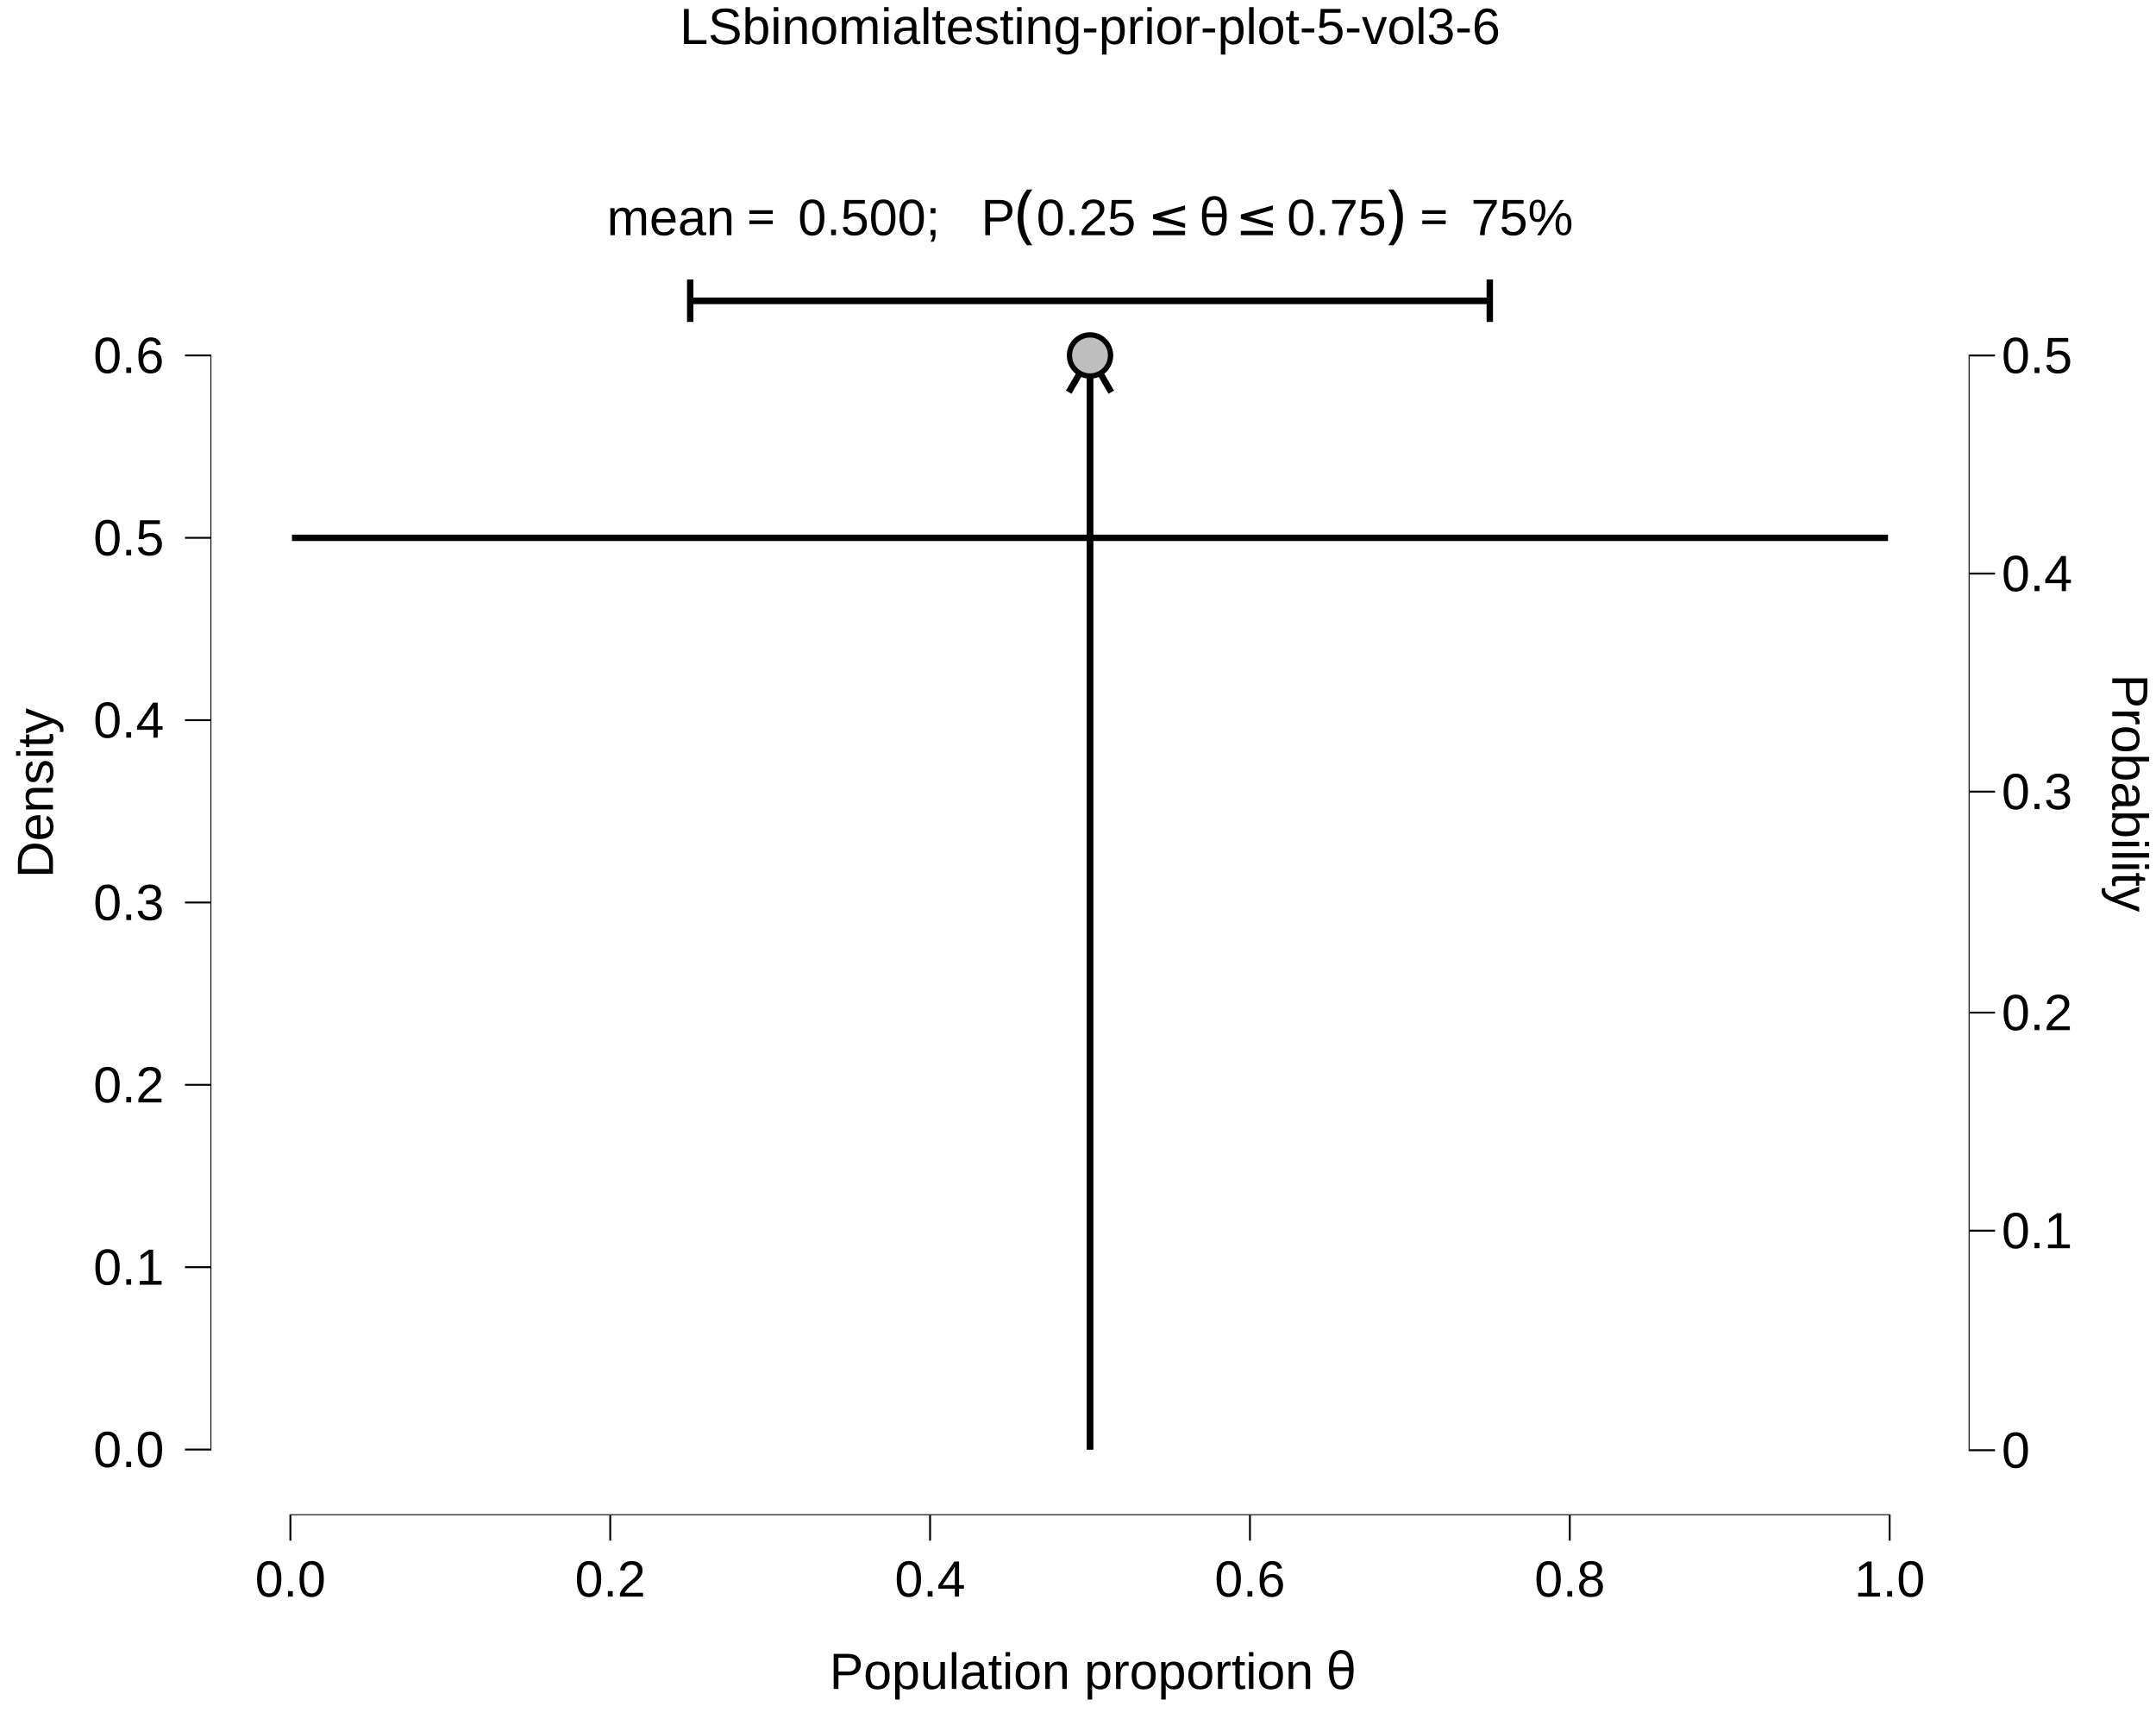
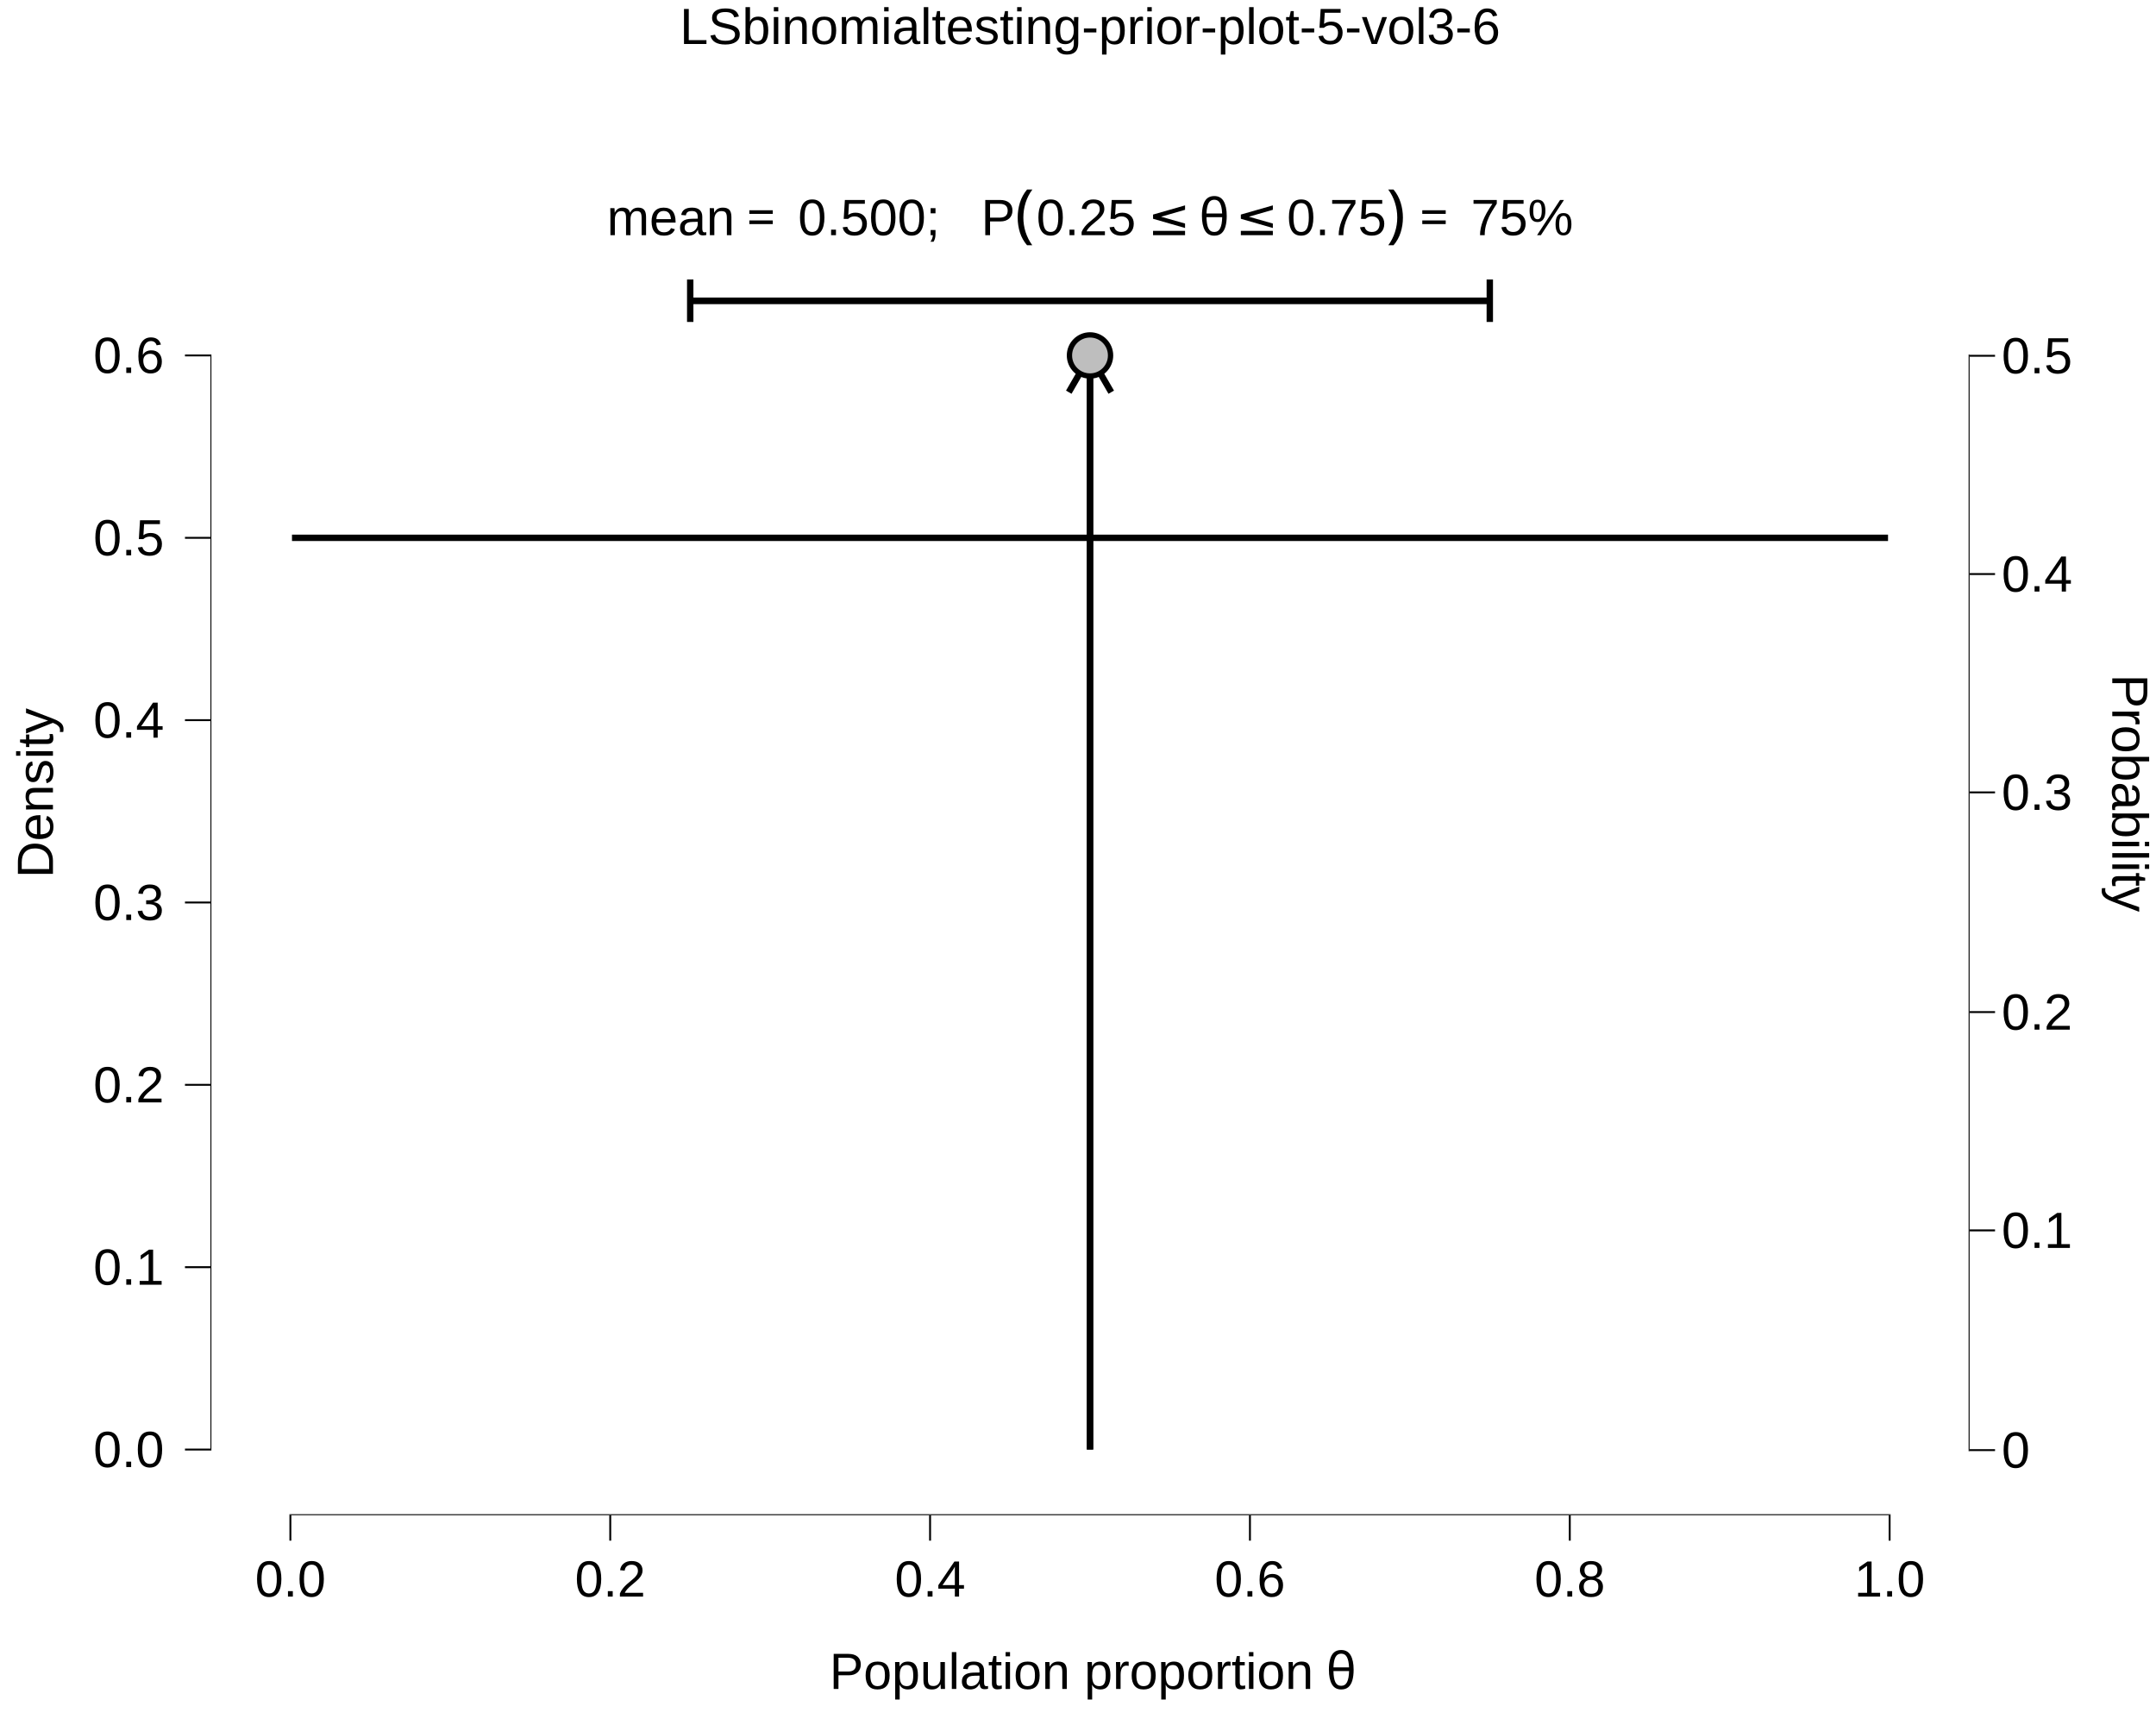
<svg xmlns="http://www.w3.org/2000/svg" viewBox="0 0 720.00 576.00">
  <defs>
    <style type="text/css">
    line, polyline, polygon, path, rect, circle {
      fill: none;
      stroke: #000000;
      stroke-linecap: round;
      stroke-linejoin: round;
      stroke-miterlimit: 10.00;
    }
  </style>
  </defs>
  <rect width="100%" height="100%" style="stroke: none; fill: #FFFFFF;" />
  <rect x="0.00" y="0.00" width="720.00" height="576.00" style="stroke-width: 10.67; stroke: none;" />
  <defs>
    <clipPath id="cpNzAuMjh8NjU3Ljc0fDUwNS45NHwyMy43MA==">
      <rect x="70.28" y="23.70" width="587.47" height="482.24" />
    </clipPath>
  </defs>
  <rect x="70.28" y="23.70" width="587.47" height="482.24" style="stroke-width: 10.67; stroke: none;" clip-path="url(#cpNzAuMjh8NjU3Ljc0fDUwNS45NHwyMy43MA==)" />
  <line x1="364.01" y1="484.02" x2="364.01" y2="118.69" style="stroke-width: 2.13; stroke-linecap: butt;" clip-path="url(#cpNzAuMjh8NjU3Ljc0fDUwNS45NHwyMy43MA==)" />
  <polyline points="371.10,130.96 364.01,118.69 356.92,130.96 " style="stroke-width: 2.13; stroke-linecap: butt;" clip-path="url(#cpNzAuMjh8NjU3Ljc0fDUwNS45NHwyMy43MA==)" />
  <line x1="364.01" y1="484.02" x2="364.01" y2="118.69" style="stroke-width: 2.13; stroke-linecap: butt;" clip-path="url(#cpNzAuMjh8NjU3Ljc0fDUwNS45NHwyMy43MA==)" />
  <polyline points="97.51,179.58 98.05,179.58 98.58,179.58 99.12,179.58 99.65,179.58 100.18,179.58 100.72,179.58 101.25,179.58 101.79,179.58 102.32,179.58 102.85,179.58 103.39,179.58 103.92,179.58 104.46,179.58 104.99,179.58 105.53,179.58 106.06,179.58 106.59,179.58 107.13,179.58 107.66,179.58 108.20,179.58 108.73,179.58 109.26,179.58 109.80,179.58 110.33,179.58 110.87,179.58 111.40,179.58 111.93,179.58 112.47,179.58 113.00,179.58 113.54,179.58 114.07,179.58 114.60,179.58 115.14,179.58 115.67,179.58 116.21,179.58 116.74,179.58 117.27,179.58 117.81,179.58 118.34,179.58 118.88,179.58 119.41,179.58 119.94,179.58 120.48,179.58 121.01,179.58 121.55,179.58 122.08,179.58 122.62,179.58 123.15,179.58 123.68,179.58 124.22,179.58 124.75,179.58 125.29,179.58 125.82,179.58 126.35,179.58 126.89,179.58 127.42,179.58 127.96,179.58 128.49,179.58 129.02,179.58 129.56,179.58 130.09,179.58 130.63,179.58 131.16,179.58 131.69,179.58 132.23,179.58 132.76,179.58 133.30,179.58 133.83,179.58 134.36,179.58 134.90,179.58 135.43,179.58 135.97,179.58 136.50,179.58 137.03,179.58 137.57,179.58 138.10,179.58 138.64,179.58 139.17,179.58 139.71,179.58 140.24,179.58 140.77,179.58 141.31,179.58 141.84,179.58 142.38,179.58 142.91,179.58 143.44,179.58 143.98,179.58 144.51,179.58 145.05,179.58 145.58,179.58 146.11,179.58 146.65,179.58 147.18,179.58 147.72,179.58 148.25,179.58 148.78,179.58 149.32,179.58 149.85,179.58 150.39,179.58 150.92,179.58 151.45,179.58 151.99,179.58 152.52,179.58 153.06,179.58 153.59,179.58 154.12,179.58 154.66,179.58 155.19,179.58 155.73,179.58 156.26,179.58 156.79,179.58 157.33,179.58 157.86,179.58 158.40,179.58 158.93,179.58 159.47,179.58 160.00,179.58 160.53,179.58 161.07,179.58 161.60,179.58 162.14,179.58 162.67,179.58 163.20,179.58 163.74,179.58 164.27,179.58 164.81,179.58 165.34,179.58 165.87,179.58 166.41,179.58 166.94,179.58 167.48,179.58 168.01,179.58 168.54,179.58 169.08,179.58 169.61,179.58 170.15,179.58 170.68,179.58 171.21,179.58 171.75,179.58 172.28,179.58 172.82,179.58 173.35,179.58 173.88,179.58 174.42,179.58 174.95,179.58 175.49,179.58 176.02,179.58 176.56,179.58 177.09,179.58 177.62,179.58 178.16,179.58 178.69,179.58 179.23,179.58 179.76,179.58 180.29,179.58 180.83,179.58 181.36,179.58 181.90,179.58 182.43,179.58 182.96,179.58 183.50,179.58 184.03,179.58 184.57,179.58 185.10,179.58 185.63,179.58 186.17,179.58 186.70,179.58 187.24,179.58 187.77,179.58 188.30,179.58 188.84,179.58 189.37,179.58 189.91,179.58 190.44,179.58 190.97,179.58 191.51,179.58 192.04,179.58 192.58,179.58 193.11,179.58 193.65,179.58 194.18,179.58 194.71,179.58 195.25,179.58 195.78,179.58 196.32,179.58 196.85,179.58 197.38,179.58 197.92,179.58 198.45,179.58 198.99,179.58 199.52,179.58 200.05,179.58 200.59,179.58 201.12,179.58 201.66,179.58 202.19,179.58 202.72,179.58 203.26,179.58 203.79,179.58 204.33,179.58 204.86,179.58 205.39,179.58 205.93,179.58 206.46,179.58 207.00,179.58 207.53,179.58 208.06,179.58 208.60,179.58 209.13,179.58 209.67,179.58 210.20,179.58 210.73,179.58 211.27,179.58 211.80,179.58 212.34,179.58 212.87,179.58 213.41,179.58 213.94,179.58 214.47,179.58 215.01,179.58 215.54,179.58 216.08,179.58 216.61,179.58 217.14,179.58 217.68,179.58 218.21,179.58 218.75,179.58 219.28,179.58 219.81,179.58 220.35,179.58 220.88,179.58 221.42,179.58 221.95,179.58 222.48,179.58 223.02,179.58 223.55,179.58 224.09,179.58 224.62,179.58 225.15,179.58 225.69,179.58 226.22,179.58 226.76,179.58 227.29,179.58 227.82,179.58 228.36,179.58 228.89,179.58 229.43,179.58 229.96,179.58 230.50,179.58 231.03,179.58 231.56,179.58 232.10,179.58 232.63,179.58 233.17,179.58 233.70,179.58 234.23,179.58 234.77,179.58 235.30,179.58 235.84,179.58 236.37,179.58 236.90,179.58 237.44,179.58 237.97,179.58 238.51,179.58 239.04,179.58 239.57,179.58 240.11,179.58 240.64,179.58 241.18,179.58 241.71,179.58 242.24,179.58 242.78,179.58 243.31,179.58 243.85,179.58 244.38,179.58 244.91,179.58 245.45,179.58 245.98,179.58 246.52,179.58 247.05,179.58 247.59,179.58 248.12,179.58 248.65,179.58 249.19,179.58 249.72,179.58 250.26,179.58 250.79,179.58 251.32,179.58 251.86,179.58 252.39,179.58 252.93,179.58 253.46,179.58 253.99,179.58 254.53,179.58 255.06,179.58 255.60,179.58 256.13,179.58 256.66,179.58 257.20,179.58 257.73,179.58 258.27,179.58 258.80,179.58 259.33,179.58 259.87,179.58 260.40,179.58 260.94,179.58 261.47,179.58 262.00,179.58 262.54,179.58 263.07,179.58 263.61,179.58 264.14,179.58 264.67,179.58 265.21,179.58 265.74,179.58 266.28,179.58 266.81,179.58 267.35,179.58 267.88,179.58 268.41,179.58 268.95,179.58 269.48,179.58 270.02,179.58 270.55,179.58 271.08,179.58 271.62,179.58 272.15,179.58 272.69,179.58 273.22,179.58 273.75,179.58 274.29,179.58 274.82,179.58 275.36,179.58 275.89,179.58 276.42,179.58 276.96,179.58 277.49,179.58 278.03,179.58 278.56,179.58 279.09,179.58 279.63,179.58 280.16,179.58 280.70,179.58 281.23,179.58 281.76,179.58 282.30,179.58 282.83,179.58 283.37,179.58 283.90,179.58 284.44,179.58 284.97,179.58 285.50,179.58 286.04,179.58 286.57,179.58 287.11,179.58 287.64,179.58 288.17,179.58 288.71,179.58 289.24,179.58 289.78,179.58 290.31,179.58 290.84,179.58 291.38,179.58 291.91,179.58 292.45,179.58 292.98,179.58 293.51,179.58 294.05,179.58 294.58,179.58 295.12,179.58 295.65,179.58 296.18,179.58 296.72,179.58 297.25,179.58 297.79,179.58 298.32,179.58 298.85,179.58 299.39,179.58 299.92,179.58 300.46,179.58 300.99,179.58 301.53,179.58 302.06,179.58 302.59,179.58 303.13,179.58 303.66,179.58 304.20,179.58 304.73,179.58 305.26,179.58 305.80,179.58 306.33,179.58 306.87,179.58 307.40,179.58 307.93,179.58 308.47,179.58 309.00,179.58 309.54,179.58 310.07,179.58 310.60,179.58 311.14,179.58 311.67,179.58 312.21,179.58 312.74,179.58 313.27,179.58 313.81,179.58 314.34,179.58 314.88,179.58 315.41,179.58 315.94,179.58 316.48,179.58 317.01,179.58 317.55,179.58 318.08,179.58 318.61,179.58 319.15,179.58 319.68,179.58 320.22,179.58 320.75,179.58 321.29,179.58 321.82,179.58 322.35,179.58 322.89,179.58 323.42,179.58 323.96,179.58 324.49,179.58 325.02,179.58 325.56,179.58 326.09,179.58 326.63,179.58 327.16,179.58 327.69,179.58 328.23,179.58 328.76,179.58 329.30,179.58 329.83,179.58 330.36,179.58 330.90,179.58 331.43,179.58 331.97,179.58 332.50,179.58 333.03,179.58 333.57,179.58 334.10,179.58 334.64,179.58 335.17,179.58 335.70,179.58 336.24,179.58 336.77,179.58 337.31,179.58 337.84,179.58 338.38,179.58 338.91,179.58 339.44,179.58 339.98,179.58 340.51,179.58 341.05,179.58 341.58,179.58 342.11,179.58 342.65,179.58 343.18,179.58 343.72,179.58 344.25,179.58 344.78,179.58 345.32,179.58 345.85,179.58 346.39,179.58 346.92,179.58 347.45,179.58 347.99,179.58 348.52,179.58 349.06,179.58 349.59,179.58 350.12,179.58 350.66,179.58 351.19,179.58 351.73,179.58 352.26,179.58 352.79,179.58 353.33,179.58 353.86,179.58 354.40,179.58 354.93,179.58 355.47,179.58 356.00,179.58 356.53,179.58 357.07,179.58 357.60,179.58 358.14,179.58 358.67,179.58 359.20,179.58 359.74,179.58 360.27,179.58 360.81,179.58 361.34,179.58 361.87,179.58 362.41,179.58 362.94,179.58 363.48,179.58 364.01,179.58 364.54,179.58 365.08,179.58 365.61,179.58 366.15,179.58 366.68,179.58 367.21,179.58 367.75,179.58 368.28,179.58 368.82,179.58 369.35,179.58 369.88,179.58 370.42,179.58 370.95,179.58 371.49,179.58 372.02,179.58 372.55,179.58 373.09,179.58 373.62,179.58 374.16,179.58 374.69,179.58 375.23,179.58 375.76,179.58 376.29,179.58 376.83,179.58 377.36,179.58 377.90,179.58 378.43,179.58 378.96,179.58 379.50,179.58 380.03,179.58 380.57,179.58 381.10,179.58 381.63,179.58 382.17,179.58 382.70,179.58 383.24,179.58 383.77,179.58 384.30,179.58 384.84,179.58 385.37,179.58 385.91,179.58 386.44,179.58 386.97,179.58 387.51,179.58 388.04,179.58 388.58,179.58 389.11,179.58 389.64,179.58 390.18,179.58 390.71,179.58 391.25,179.58 391.78,179.58 392.32,179.58 392.85,179.58 393.38,179.58 393.92,179.58 394.45,179.58 394.99,179.58 395.52,179.58 396.05,179.58 396.59,179.58 397.12,179.58 397.66,179.58 398.19,179.58 398.72,179.58 399.26,179.58 399.79,179.58 400.33,179.58 400.86,179.58 401.39,179.58 401.93,179.58 402.46,179.58 403.00,179.58 403.53,179.58 404.06,179.58 404.60,179.58 405.13,179.58 405.67,179.58 406.20,179.58 406.73,179.58 407.27,179.58 407.80,179.58 408.34,179.58 408.87,179.58 409.40,179.58 409.94,179.58 410.47,179.58 411.01,179.58 411.54,179.58 412.08,179.58 412.61,179.58 413.14,179.58 413.68,179.58 414.21,179.58 414.75,179.58 415.28,179.58 415.81,179.58 416.35,179.58 416.88,179.58 417.42,179.58 417.95,179.58 418.48,179.58 419.02,179.58 419.55,179.58 420.09,179.58 420.62,179.58 421.15,179.58 421.69,179.58 422.22,179.58 422.76,179.58 423.29,179.58 423.82,179.58 424.36,179.58 424.89,179.58 425.43,179.58 425.96,179.58 426.49,179.58 427.03,179.58 427.56,179.58 428.10,179.58 428.63,179.58 429.17,179.58 429.70,179.58 430.23,179.58 430.77,179.58 431.30,179.58 431.84,179.58 432.37,179.58 432.90,179.58 433.44,179.58 433.97,179.58 434.51,179.58 435.04,179.58 435.57,179.58 436.11,179.58 436.64,179.58 437.18,179.58 437.71,179.58 438.24,179.58 438.78,179.58 439.31,179.58 439.85,179.58 440.38,179.58 440.91,179.58 441.45,179.58 441.98,179.58 442.52,179.58 443.05,179.58 443.58,179.58 444.12,179.58 444.65,179.58 445.19,179.58 445.72,179.58 446.26,179.58 446.79,179.58 447.32,179.58 447.86,179.58 448.39,179.58 448.93,179.58 449.46,179.58 449.99,179.58 450.53,179.58 451.06,179.58 451.60,179.58 452.13,179.58 452.66,179.58 453.20,179.58 453.73,179.58 454.27,179.58 454.80,179.58 455.33,179.58 455.87,179.58 456.40,179.58 456.94,179.58 457.47,179.58 458.00,179.58 458.54,179.58 459.07,179.58 459.61,179.58 460.14,179.58 460.67,179.58 461.21,179.58 461.74,179.58 462.28,179.58 462.81,179.58 463.34,179.58 463.88,179.58 464.41,179.58 464.95,179.58 465.48,179.58 466.02,179.58 466.55,179.58 467.08,179.58 467.62,179.58 468.15,179.58 468.69,179.58 469.22,179.58 469.75,179.58 470.29,179.58 470.82,179.58 471.36,179.58 471.89,179.58 472.42,179.58 472.96,179.58 473.49,179.58 474.03,179.58 474.56,179.58 475.09,179.58 475.63,179.58 476.16,179.58 476.70,179.58 477.23,179.58 477.76,179.58 478.30,179.58 478.83,179.58 479.37,179.58 479.90,179.58 480.43,179.58 480.97,179.58 481.50,179.58 482.04,179.58 482.57,179.58 483.11,179.58 483.64,179.58 484.17,179.58 484.71,179.58 485.24,179.58 485.78,179.58 486.31,179.58 486.84,179.58 487.38,179.58 487.91,179.58 488.45,179.58 488.98,179.58 489.51,179.58 490.05,179.58 490.58,179.58 491.12,179.58 491.65,179.58 492.18,179.58 492.72,179.58 493.25,179.58 493.79,179.58 494.32,179.58 494.85,179.58 495.39,179.58 495.92,179.58 496.46,179.58 496.99,179.58 497.52,179.58 498.06,179.58 498.59,179.58 499.13,179.58 499.66,179.58 500.20,179.58 500.73,179.58 501.26,179.58 501.80,179.58 502.33,179.58 502.87,179.58 503.40,179.58 503.93,179.58 504.47,179.58 505.00,179.58 505.54,179.58 506.07,179.58 506.60,179.58 507.14,179.58 507.67,179.58 508.21,179.58 508.74,179.58 509.27,179.58 509.81,179.58 510.34,179.58 510.88,179.58 511.41,179.58 511.94,179.58 512.48,179.58 513.01,179.58 513.55,179.58 514.08,179.58 514.61,179.58 515.15,179.58 515.68,179.58 516.22,179.58 516.75,179.58 517.28,179.58 517.82,179.58 518.35,179.58 518.89,179.58 519.42,179.58 519.96,179.58 520.49,179.58 521.02,179.58 521.56,179.58 522.09,179.58 522.63,179.58 523.16,179.58 523.69,179.58 524.23,179.58 524.76,179.58 525.30,179.58 525.83,179.58 526.36,179.58 526.90,179.58 527.43,179.58 527.97,179.58 528.50,179.58 529.03,179.58 529.57,179.58 530.10,179.58 530.64,179.58 531.17,179.58 531.70,179.58 532.24,179.58 532.77,179.58 533.31,179.58 533.84,179.58 534.37,179.58 534.91,179.58 535.44,179.58 535.98,179.58 536.51,179.58 537.05,179.58 537.58,179.58 538.11,179.58 538.65,179.58 539.18,179.58 539.72,179.58 540.25,179.58 540.78,179.58 541.32,179.58 541.85,179.58 542.39,179.58 542.92,179.58 543.45,179.58 543.99,179.58 544.52,179.58 545.06,179.58 545.59,179.58 546.12,179.58 546.66,179.58 547.19,179.58 547.73,179.58 548.26,179.58 548.79,179.58 549.33,179.58 549.86,179.58 550.40,179.58 550.93,179.58 551.46,179.58 552.00,179.58 552.53,179.58 553.07,179.58 553.60,179.58 554.14,179.58 554.67,179.58 555.20,179.58 555.74,179.58 556.27,179.58 556.81,179.58 557.34,179.58 557.87,179.58 558.41,179.58 558.94,179.58 559.48,179.58 560.01,179.58 560.54,179.58 561.08,179.58 561.61,179.58 562.15,179.58 562.68,179.58 563.21,179.58 563.75,179.58 564.28,179.58 564.82,179.58 565.35,179.58 565.88,179.58 566.42,179.58 566.95,179.58 567.49,179.58 568.02,179.58 568.55,179.58 569.09,179.58 569.62,179.58 570.16,179.58 570.69,179.58 571.22,179.58 571.76,179.58 572.29,179.58 572.83,179.58 573.36,179.58 573.90,179.58 574.43,179.58 574.96,179.58 575.50,179.58 576.03,179.58 576.57,179.58 577.10,179.58 577.63,179.58 578.17,179.58 578.70,179.58 579.24,179.58 579.77,179.58 580.30,179.58 580.84,179.58 581.37,179.58 581.91,179.58 582.44,179.58 582.97,179.58 583.51,179.58 584.04,179.58 584.58,179.58 585.11,179.58 585.64,179.58 586.18,179.58 586.71,179.58 587.25,179.58 587.78,179.58 588.31,179.58 588.85,179.58 589.38,179.58 589.92,179.58 590.45,179.58 590.99,179.58 591.52,179.58 592.05,179.58 592.59,179.58 593.12,179.58 593.66,179.58 594.19,179.58 594.72,179.58 595.26,179.58 595.79,179.58 596.33,179.58 596.86,179.58 597.39,179.58 597.93,179.58 598.46,179.58 599.00,179.58 599.53,179.58 600.06,179.58 600.60,179.58 601.13,179.58 601.67,179.58 602.20,179.58 602.73,179.58 603.27,179.58 603.80,179.58 604.34,179.58 604.87,179.58 605.40,179.58 605.94,179.58 606.47,179.58 607.01,179.58 607.54,179.58 608.08,179.58 608.61,179.58 609.14,179.58 609.68,179.58 610.21,179.58 610.75,179.58 611.28,179.58 611.81,179.58 612.35,179.58 612.88,179.58 613.42,179.58 613.95,179.58 614.48,179.58 615.02,179.58 615.55,179.58 616.09,179.58 616.62,179.58 617.15,179.58 617.69,179.58 618.22,179.58 618.76,179.58 619.29,179.58 619.82,179.58 620.36,179.58 620.89,179.58 621.43,179.58 621.96,179.58 622.49,179.58 623.03,179.58 623.56,179.58 624.10,179.58 624.63,179.58 625.16,179.58 625.70,179.58 626.23,179.58 626.77,179.58 627.30,179.58 627.84,179.58 628.37,179.58 628.90,179.58 629.44,179.58 629.97,179.58 630.51,179.58 " style="stroke-width: 2.13; stroke-linecap: butt;" clip-path="url(#cpNzAuMjh8NjU3Ljc0fDUwNS45NHwyMy43MA==)" />
  <circle cx="364.01" cy="118.69" r="5.15pt" style="stroke-width: 1.77; fill: #BEBEBE;" clip-path="url(#cpNzAuMjh8NjU3Ljc0fDUwNS45NHwyMy43MA==)" />
  <line x1="230.50" y1="100.42" x2="497.52" y2="100.42" style="stroke-width: 2.13; stroke-linecap: butt;" clip-path="url(#cpNzAuMjh8NjU3Ljc0fDUwNS45NHwyMy43MA==)" />
  <polyline points="497.52,107.51 497.52,100.42 497.52,93.34 " style="stroke-width: 2.13; stroke-linecap: butt;" clip-path="url(#cpNzAuMjh8NjU3Ljc0fDUwNS45NHwyMy43MA==)" />
  <line x1="497.52" y1="100.42" x2="230.50" y2="100.42" style="stroke-width: 2.13; stroke-linecap: butt;" clip-path="url(#cpNzAuMjh8NjU3Ljc0fDUwNS45NHwyMy43MA==)" />
  <polyline points="230.50,93.34 230.50,100.42 230.50,107.51 " style="stroke-width: 2.13; stroke-linecap: butt;" clip-path="url(#cpNzAuMjh8NjU3Ljc0fDUwNS45NHwyMy43MA==)" />
  <g clip-path="url(#cpNzAuMjh8NjU3Ljc0fDUwNS45NHwyMy43MA==)">
    <text x="202.66" y="78.52" style="font-size: 17.07px; font-family: Liberation Sans;" textLength="42.67px" lengthAdjust="spacingAndGlyphs">mean</text>
  </g>
  <g clip-path="url(#cpNzAuMjh8NjU3Ljc0fDUwNS45NHwyMy43MA==)">
    <text x="249.29" y="78.52" style="font-size: 17.07px; font-family: Symbola;" textLength="13.25px" lengthAdjust="spacingAndGlyphs">=</text>
  </g>
  <g clip-path="url(#cpNzAuMjh8NjU3Ljc0fDUwNS45NHwyMy43MA==)">
    <text x="266.49" y="78.52" style="font-size: 17.07px; font-family: Liberation Sans;" textLength="56.88px" lengthAdjust="spacingAndGlyphs"> 0.500; </text>
  </g>
  <g clip-path="url(#cpNzAuMjh8NjU3Ljc0fDUwNS45NHwyMy43MA==)">
    <text x="323.36" y="78.52" style="font-size: 17.07px; font-family: Symbola;" textLength="4.27px" lengthAdjust="spacingAndGlyphs"> </text>
  </g>
  <g clip-path="url(#cpNzAuMjh8NjU3Ljc0fDUwNS45NHwyMy43MA==)">
    <text x="327.63" y="78.52" style="font-size: 17.07px; font-family: Liberation Sans;" textLength="11.38px" lengthAdjust="spacingAndGlyphs">P</text>
  </g>
  <g clip-path="url(#cpNzAuMjh8NjU3Ljc0fDUwNS45NHwyMy43MA==)">
    <text x="339.00" y="78.52" style="font-size: 21.34px; font-family: Symbola;" textLength="7.11px" lengthAdjust="spacingAndGlyphs">(</text>
  </g>
  <g clip-path="url(#cpNzAuMjh8NjU3Ljc0fDUwNS45NHwyMy43MA==)">
    <text x="346.11" y="78.52" style="font-size: 17.07px; font-family: Liberation Sans;" textLength="33.19px" lengthAdjust="spacingAndGlyphs">0.25</text>
  </g>
  <g clip-path="url(#cpNzAuMjh8NjU3Ljc0fDUwNS45NHwyMy43MA==)">
    <text x="383.25" y="78.52" style="font-size: 17.07px; font-family: Symbola;" textLength="13.25px" lengthAdjust="spacingAndGlyphs">≤</text>
  </g>
  <g clip-path="url(#cpNzAuMjh8NjU3Ljc0fDUwNS45NHwyMy43MA==)">
    <text x="400.45" y="78.52" style="font-size: 17.07px; font-family: Symbola;" textLength="8.17px" lengthAdjust="spacingAndGlyphs">θ</text>
  </g>
  <g clip-path="url(#cpNzAuMjh8NjU3Ljc0fDUwNS45NHwyMy43MA==)">
    <text x="412.57" y="78.52" style="font-size: 17.07px; font-family: Symbola;" textLength="13.25px" lengthAdjust="spacingAndGlyphs">≤</text>
  </g>
  <g clip-path="url(#cpNzAuMjh8NjU3Ljc0fDUwNS45NHwyMy43MA==)">
    <text x="429.77" y="78.52" style="font-size: 17.07px; font-family: Liberation Sans;" textLength="33.19px" lengthAdjust="spacingAndGlyphs">0.75</text>
  </g>
  <g clip-path="url(#cpNzAuMjh8NjU3Ljc0fDUwNS45NHwyMy43MA==)">
    <text x="462.96" y="78.52" style="font-size: 21.34px; font-family: Symbola;" textLength="7.11px" lengthAdjust="spacingAndGlyphs">)</text>
  </g>
  <g clip-path="url(#cpNzAuMjh8NjU3Ljc0fDUwNS45NHwyMy43MA==)">
    <text x="474.02" y="78.52" style="font-size: 17.07px; font-family: Symbola;" textLength="13.25px" lengthAdjust="spacingAndGlyphs">=</text>
  </g>
  <g clip-path="url(#cpNzAuMjh8NjU3Ljc0fDUwNS45NHwyMy43MA==)">
    <text x="491.21" y="78.52" style="font-size: 17.07px; font-family: Liberation Sans;" textLength="34.14px" lengthAdjust="spacingAndGlyphs">75%</text>
  </g>
  <line x1="96.66" y1="505.94" x2="631.36" y2="505.94" style="stroke-width: 0.64; stroke-linecap: butt;" clip-path="url(#cpNzAuMjh8NjU3Ljc0fDUwNS45NHwyMy43MA==)" />
  <line x1="70.28" y1="484.34" x2="70.28" y2="118.37" style="stroke-width: 0.64; stroke-linecap: butt;" clip-path="url(#cpNzAuMjh8NjU3Ljc0fDUwNS45NHwyMy43MA==)" />
  <line x1="657.74" y1="484.56" x2="657.74" y2="118.38" style="stroke-width: 0.64; stroke-linecap: butt;" clip-path="url(#cpNzAuMjh8NjU3Ljc0fDUwNS45NHwyMy43MA==)" />
  <rect x="70.28" y="23.70" width="587.47" height="482.24" style="stroke-width: 0.00; stroke: none;" clip-path="url(#cpNzAuMjh8NjU3Ljc0fDUwNS45NHwyMy43MA==)" />
  <defs>
    <clipPath id="cpMC4wMHw3MjAuMDB8NTc2LjAwfDAuMDA=">
      <rect x="0.00" y="0.00" width="720.00" height="576.00" />
    </clipPath>
  </defs>
  <polyline points="70.28,505.94 70.28,23.70 " style="stroke-width: 0.00; stroke: none; stroke-linecap: butt;" clip-path="url(#cpMC4wMHw3MjAuMDB8NTc2LjAwfDAuMDA=)" />
  <g clip-path="url(#cpMC4wMHw3MjAuMDB8NTc2LjAwfDAuMDA=)">
    <text x="31.17" y="489.87" style="font-size: 17.00px; font-family: Liberation Sans;" textLength="23.62px" lengthAdjust="spacingAndGlyphs">0.0</text>
  </g>
  <g clip-path="url(#cpMC4wMHw3MjAuMDB8NTc2LjAwfDAuMDA=)">
    <text x="31.17" y="428.98" style="font-size: 17.00px; font-family: Liberation Sans;" textLength="23.62px" lengthAdjust="spacingAndGlyphs">0.1</text>
  </g>
  <g clip-path="url(#cpMC4wMHw3MjAuMDB8NTc2LjAwfDAuMDA=)">
    <text x="31.17" y="368.10" style="font-size: 17.00px; font-family: Liberation Sans;" textLength="23.62px" lengthAdjust="spacingAndGlyphs">0.2</text>
  </g>
  <g clip-path="url(#cpMC4wMHw3MjAuMDB8NTc2LjAwfDAuMDA=)">
    <text x="31.17" y="307.21" style="font-size: 17.00px; font-family: Liberation Sans;" textLength="23.62px" lengthAdjust="spacingAndGlyphs">0.3</text>
  </g>
  <g clip-path="url(#cpMC4wMHw3MjAuMDB8NTc2LjAwfDAuMDA=)">
    <text x="31.17" y="246.32" style="font-size: 17.00px; font-family: Liberation Sans;" textLength="23.62px" lengthAdjust="spacingAndGlyphs">0.4</text>
  </g>
  <g clip-path="url(#cpMC4wMHw3MjAuMDB8NTc2LjAwfDAuMDA=)">
    <text x="31.17" y="185.43" style="font-size: 17.00px; font-family: Liberation Sans;" textLength="23.62px" lengthAdjust="spacingAndGlyphs">0.5</text>
  </g>
  <g clip-path="url(#cpMC4wMHw3MjAuMDB8NTc2LjAwfDAuMDA=)">
    <text x="31.17" y="124.54" style="font-size: 17.00px; font-family: Liberation Sans;" textLength="23.62px" lengthAdjust="spacingAndGlyphs">0.6</text>
  </g>
  <polyline points="61.77,484.02 70.28,484.02 " style="stroke-width: 0.64; stroke-linecap: butt;" clip-path="url(#cpMC4wMHw3MjAuMDB8NTc2LjAwfDAuMDA=)" />
  <polyline points="61.77,423.13 70.28,423.13 " style="stroke-width: 0.64; stroke-linecap: butt;" clip-path="url(#cpMC4wMHw3MjAuMDB8NTc2LjAwfDAuMDA=)" />
  <polyline points="61.77,362.24 70.28,362.24 " style="stroke-width: 0.64; stroke-linecap: butt;" clip-path="url(#cpMC4wMHw3MjAuMDB8NTc2LjAwfDAuMDA=)" />
  <polyline points="61.77,301.35 70.28,301.35 " style="stroke-width: 0.64; stroke-linecap: butt;" clip-path="url(#cpMC4wMHw3MjAuMDB8NTc2LjAwfDAuMDA=)" />
  <polyline points="61.77,240.47 70.28,240.47 " style="stroke-width: 0.64; stroke-linecap: butt;" clip-path="url(#cpMC4wMHw3MjAuMDB8NTc2LjAwfDAuMDA=)" />
  <polyline points="61.77,179.58 70.28,179.58 " style="stroke-width: 0.64; stroke-linecap: butt;" clip-path="url(#cpMC4wMHw3MjAuMDB8NTc2LjAwfDAuMDA=)" />
  <polyline points="61.77,118.69 70.28,118.69 " style="stroke-width: 0.64; stroke-linecap: butt;" clip-path="url(#cpMC4wMHw3MjAuMDB8NTc2LjAwfDAuMDA=)" />
  <polyline points="657.74,505.94 657.74,23.70 " style="stroke-width: 0.00; stroke: none; stroke-linecap: butt;" clip-path="url(#cpMC4wMHw3MjAuMDB8NTc2LjAwfDAuMDA=)" />
-   <polyline points="657.74,484.24 666.25,484.24 " style="stroke-width: 0.64; stroke-linecap: butt;" clip-path="url(#cpMC4wMHw3MjAuMDB8NTc2LjAwfDAuMDA=)" />
-   <polyline points="657.74,410.94 666.25,410.94 " style="stroke-width: 0.64; stroke-linecap: butt;" clip-path="url(#cpMC4wMHw3MjAuMDB8NTc2LjAwfDAuMDA=)" />
-   <polyline points="657.74,338.12 666.25,338.12 " style="stroke-width: 0.64; stroke-linecap: butt;" clip-path="url(#cpMC4wMHw3MjAuMDB8NTc2LjAwfDAuMDA=)" />
-   <polyline points="657.74,264.34 666.25,264.34 " style="stroke-width: 0.64; stroke-linecap: butt;" clip-path="url(#cpMC4wMHw3MjAuMDB8NTc2LjAwfDAuMDA=)" />
-   <polyline points="657.74,191.52 666.25,191.52 " style="stroke-width: 0.64; stroke-linecap: butt;" clip-path="url(#cpMC4wMHw3MjAuMDB8NTc2LjAwfDAuMDA=)" />
-   <polyline points="657.74,118.70 666.25,118.70 " style="stroke-width: 0.64; stroke-linecap: butt;" clip-path="url(#cpMC4wMHw3MjAuMDB8NTc2LjAwfDAuMDA=)" />
+   <polyline points="657.74,484.22 666.25,484.22 " style="stroke-width: 0.64; stroke-linecap: butt;" clip-path="url(#cpMC4wMHw3MjAuMDB8NTc2LjAwfDAuMDA=)" />
+   <polyline points="657.74,410.84 666.25,410.84 " style="stroke-width: 0.64; stroke-linecap: butt;" clip-path="url(#cpMC4wMHw3MjAuMDB8NTc2LjAwfDAuMDA=)" />
+   <polyline points="657.74,337.95 666.25,337.95 " style="stroke-width: 0.64; stroke-linecap: butt;" clip-path="url(#cpMC4wMHw3MjAuMDB8NTc2LjAwfDAuMDA=)" />
+   <polyline points="657.74,264.58 666.25,264.58 " style="stroke-width: 0.64; stroke-linecap: butt;" clip-path="url(#cpMC4wMHw3MjAuMDB8NTc2LjAwfDAuMDA=)" />
+   <polyline points="657.74,191.69 666.25,191.69 " style="stroke-width: 0.64; stroke-linecap: butt;" clip-path="url(#cpMC4wMHw3MjAuMDB8NTc2LjAwfDAuMDA=)" />
+   <polyline points="657.74,118.80 666.25,118.80 " style="stroke-width: 0.64; stroke-linecap: butt;" clip-path="url(#cpMC4wMHw3MjAuMDB8NTc2LjAwfDAuMDA=)" />
  <g clip-path="url(#cpMC4wMHw3MjAuMDB8NTc2LjAwfDAuMDA=)">
-     <text x="668.44" y="490.09" style="font-size: 17.00px; font-family: Liberation Sans;" textLength="9.45px" lengthAdjust="spacingAndGlyphs">0</text>
+     <text x="668.44" y="490.07" style="font-size: 17.00px; font-family: Liberation Sans;" textLength="9.45px" lengthAdjust="spacingAndGlyphs">0</text>
  </g>
  <g clip-path="url(#cpMC4wMHw3MjAuMDB8NTc2LjAwfDAuMDA=)">
-     <text x="668.44" y="416.79" style="font-size: 17.00px; font-family: Liberation Sans;" textLength="23.62px" lengthAdjust="spacingAndGlyphs">0.1</text>
+     <text x="668.44" y="416.70" style="font-size: 17.00px; font-family: Liberation Sans;" textLength="23.62px" lengthAdjust="spacingAndGlyphs">0.1</text>
  </g>
  <g clip-path="url(#cpMC4wMHw3MjAuMDB8NTc2LjAwfDAuMDA=)">
-     <text x="668.44" y="343.97" style="font-size: 17.00px; font-family: Liberation Sans;" textLength="23.62px" lengthAdjust="spacingAndGlyphs">0.2</text>
+     <text x="668.44" y="343.81" style="font-size: 17.00px; font-family: Liberation Sans;" textLength="23.62px" lengthAdjust="spacingAndGlyphs">0.2</text>
  </g>
  <g clip-path="url(#cpMC4wMHw3MjAuMDB8NTc2LjAwfDAuMDA=)">
-     <text x="668.44" y="270.19" style="font-size: 17.00px; font-family: Liberation Sans;" textLength="23.62px" lengthAdjust="spacingAndGlyphs">0.3</text>
+     <text x="668.44" y="270.43" style="font-size: 17.00px; font-family: Liberation Sans;" textLength="23.62px" lengthAdjust="spacingAndGlyphs">0.3</text>
  </g>
  <g clip-path="url(#cpMC4wMHw3MjAuMDB8NTc2LjAwfDAuMDA=)">
-     <text x="668.44" y="197.37" style="font-size: 17.00px; font-family: Liberation Sans;" textLength="23.62px" lengthAdjust="spacingAndGlyphs">0.4</text>
+     <text x="668.44" y="197.54" style="font-size: 17.00px; font-family: Liberation Sans;" textLength="23.62px" lengthAdjust="spacingAndGlyphs">0.4</text>
  </g>
  <g clip-path="url(#cpMC4wMHw3MjAuMDB8NTc2LjAwfDAuMDA=)">
-     <text x="668.44" y="124.56" style="font-size: 17.00px; font-family: Liberation Sans;" textLength="23.62px" lengthAdjust="spacingAndGlyphs">0.5</text>
+     <text x="668.44" y="124.65" style="font-size: 17.00px; font-family: Liberation Sans;" textLength="23.62px" lengthAdjust="spacingAndGlyphs">0.5</text>
  </g>
  <polyline points="70.28,505.94 657.74,505.94 " style="stroke-width: 0.00; stroke: none; stroke-linecap: butt;" clip-path="url(#cpMC4wMHw3MjAuMDB8NTc2LjAwfDAuMDA=)" />
  <polyline points="96.98,514.44 96.98,505.94 " style="stroke-width: 0.64; stroke-linecap: butt;" clip-path="url(#cpMC4wMHw3MjAuMDB8NTc2LjAwfDAuMDA=)" />
  <polyline points="203.79,514.44 203.79,505.94 " style="stroke-width: 0.64; stroke-linecap: butt;" clip-path="url(#cpMC4wMHw3MjAuMDB8NTc2LjAwfDAuMDA=)" />
  <polyline points="310.60,514.44 310.60,505.94 " style="stroke-width: 0.64; stroke-linecap: butt;" clip-path="url(#cpMC4wMHw3MjAuMDB8NTc2LjAwfDAuMDA=)" />
  <polyline points="417.42,514.44 417.42,505.94 " style="stroke-width: 0.64; stroke-linecap: butt;" clip-path="url(#cpMC4wMHw3MjAuMDB8NTc2LjAwfDAuMDA=)" />
  <polyline points="524.23,514.44 524.23,505.94 " style="stroke-width: 0.64; stroke-linecap: butt;" clip-path="url(#cpMC4wMHw3MjAuMDB8NTc2LjAwfDAuMDA=)" />
  <polyline points="631.04,514.44 631.04,505.94 " style="stroke-width: 0.64; stroke-linecap: butt;" clip-path="url(#cpMC4wMHw3MjAuMDB8NTc2LjAwfDAuMDA=)" />
  <g clip-path="url(#cpMC4wMHw3MjAuMDB8NTc2LjAwfDAuMDA=)">
    <text x="85.17" y="533.12" style="font-size: 17.00px; font-family: Liberation Sans;" textLength="23.62px" lengthAdjust="spacingAndGlyphs">0.0</text>
  </g>
  <g clip-path="url(#cpMC4wMHw3MjAuMDB8NTc2LjAwfDAuMDA=)">
    <text x="191.98" y="533.12" style="font-size: 17.00px; font-family: Liberation Sans;" textLength="23.62px" lengthAdjust="spacingAndGlyphs">0.2</text>
  </g>
  <g clip-path="url(#cpMC4wMHw3MjAuMDB8NTc2LjAwfDAuMDA=)">
    <text x="298.79" y="533.12" style="font-size: 17.00px; font-family: Liberation Sans;" textLength="23.62px" lengthAdjust="spacingAndGlyphs">0.4</text>
  </g>
  <g clip-path="url(#cpMC4wMHw3MjAuMDB8NTc2LjAwfDAuMDA=)">
    <text x="405.60" y="533.12" style="font-size: 17.00px; font-family: Liberation Sans;" textLength="23.62px" lengthAdjust="spacingAndGlyphs">0.6</text>
  </g>
  <g clip-path="url(#cpMC4wMHw3MjAuMDB8NTc2LjAwfDAuMDA=)">
    <text x="512.42" y="533.12" style="font-size: 17.00px; font-family: Liberation Sans;" textLength="23.62px" lengthAdjust="spacingAndGlyphs">0.8</text>
  </g>
  <g clip-path="url(#cpMC4wMHw3MjAuMDB8NTc2LjAwfDAuMDA=)">
    <text x="619.23" y="533.12" style="font-size: 17.00px; font-family: Liberation Sans;" textLength="23.62px" lengthAdjust="spacingAndGlyphs">1.0</text>
  </g>
  <g clip-path="url(#cpMC4wMHw3MjAuMDB8NTc2LjAwfDAuMDA=)">
    <text x="277.02" y="563.96" style="font-size: 17.00px; font-family: Liberation Sans;" textLength="161.59px" lengthAdjust="spacingAndGlyphs">Population proportion</text>
  </g>
  <g clip-path="url(#cpMC4wMHw3MjAuMDB8NTc2LjAwfDAuMDA=)">
    <text x="438.61" y="563.96" style="font-size: 17.00px; font-family: Symbola;" textLength="4.25px" lengthAdjust="spacingAndGlyphs"> </text>
  </g>
  <g clip-path="url(#cpMC4wMHw3MjAuMDB8NTc2LjAwfDAuMDA=)">
    <text x="442.86" y="563.96" style="font-size: 17.00px; font-family: Symbola;" textLength="8.14px" lengthAdjust="spacingAndGlyphs">θ</text>
  </g>
  <g clip-path="url(#cpMC4wMHw3MjAuMDB8NTc2LjAwfDAuMDA=)">
    <text transform="translate(17.68,293.17) rotate(-90)" style="font-size: 17.00px; font-family: Liberation Sans;" textLength="56.69px" lengthAdjust="spacingAndGlyphs">Density</text>
  </g>
  <g clip-path="url(#cpMC4wMHw3MjAuMDB8NTc2LjAwfDAuMDA=)">
    <text transform="translate(705.40,225.13) rotate(90)" style="font-size: 17.00px; font-family: Liberation Sans;" textLength="79.38px" lengthAdjust="spacingAndGlyphs">Probability</text>
  </g>
  <g clip-path="url(#cpMC4wMHw3MjAuMDB8NTc2LjAwfDAuMDA=)">
    <text x="227.03" y="14.69" style="font-size: 17.00px; font-family: Liberation Sans;" textLength="273.97px" lengthAdjust="spacingAndGlyphs">LSbinomialtesting-prior-plot-5-vol3-6</text>
  </g>
</svg>
